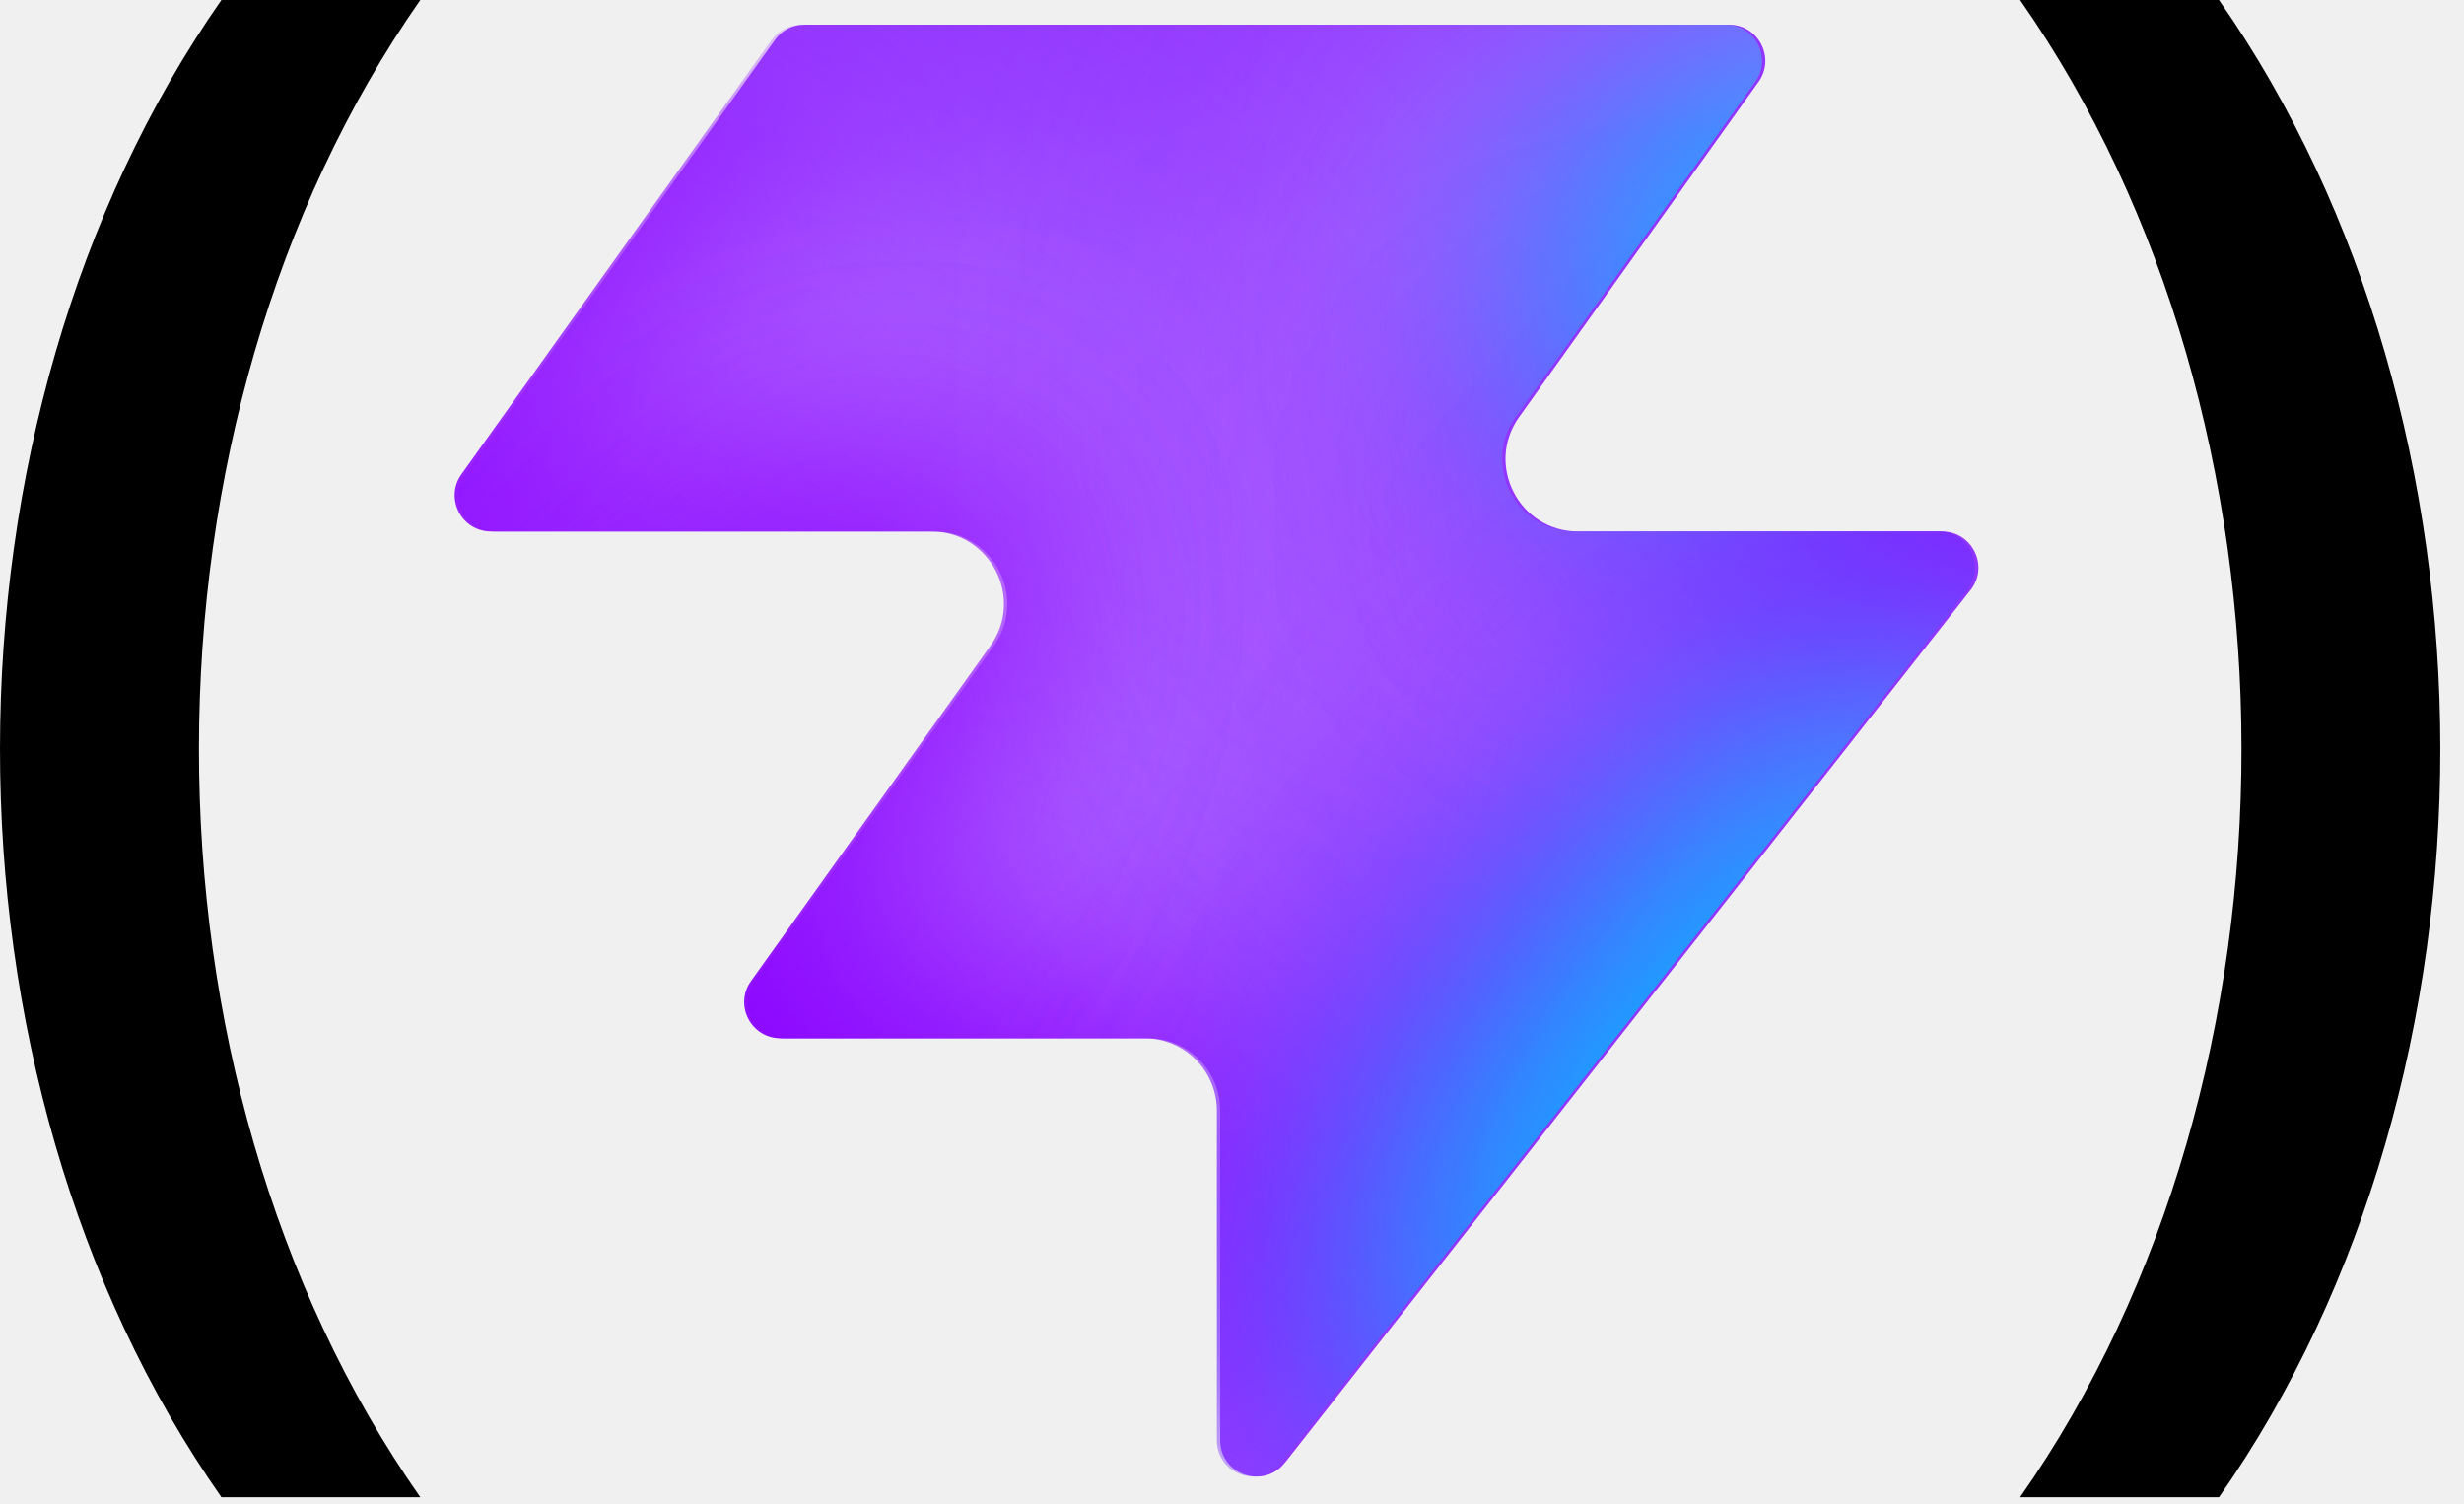
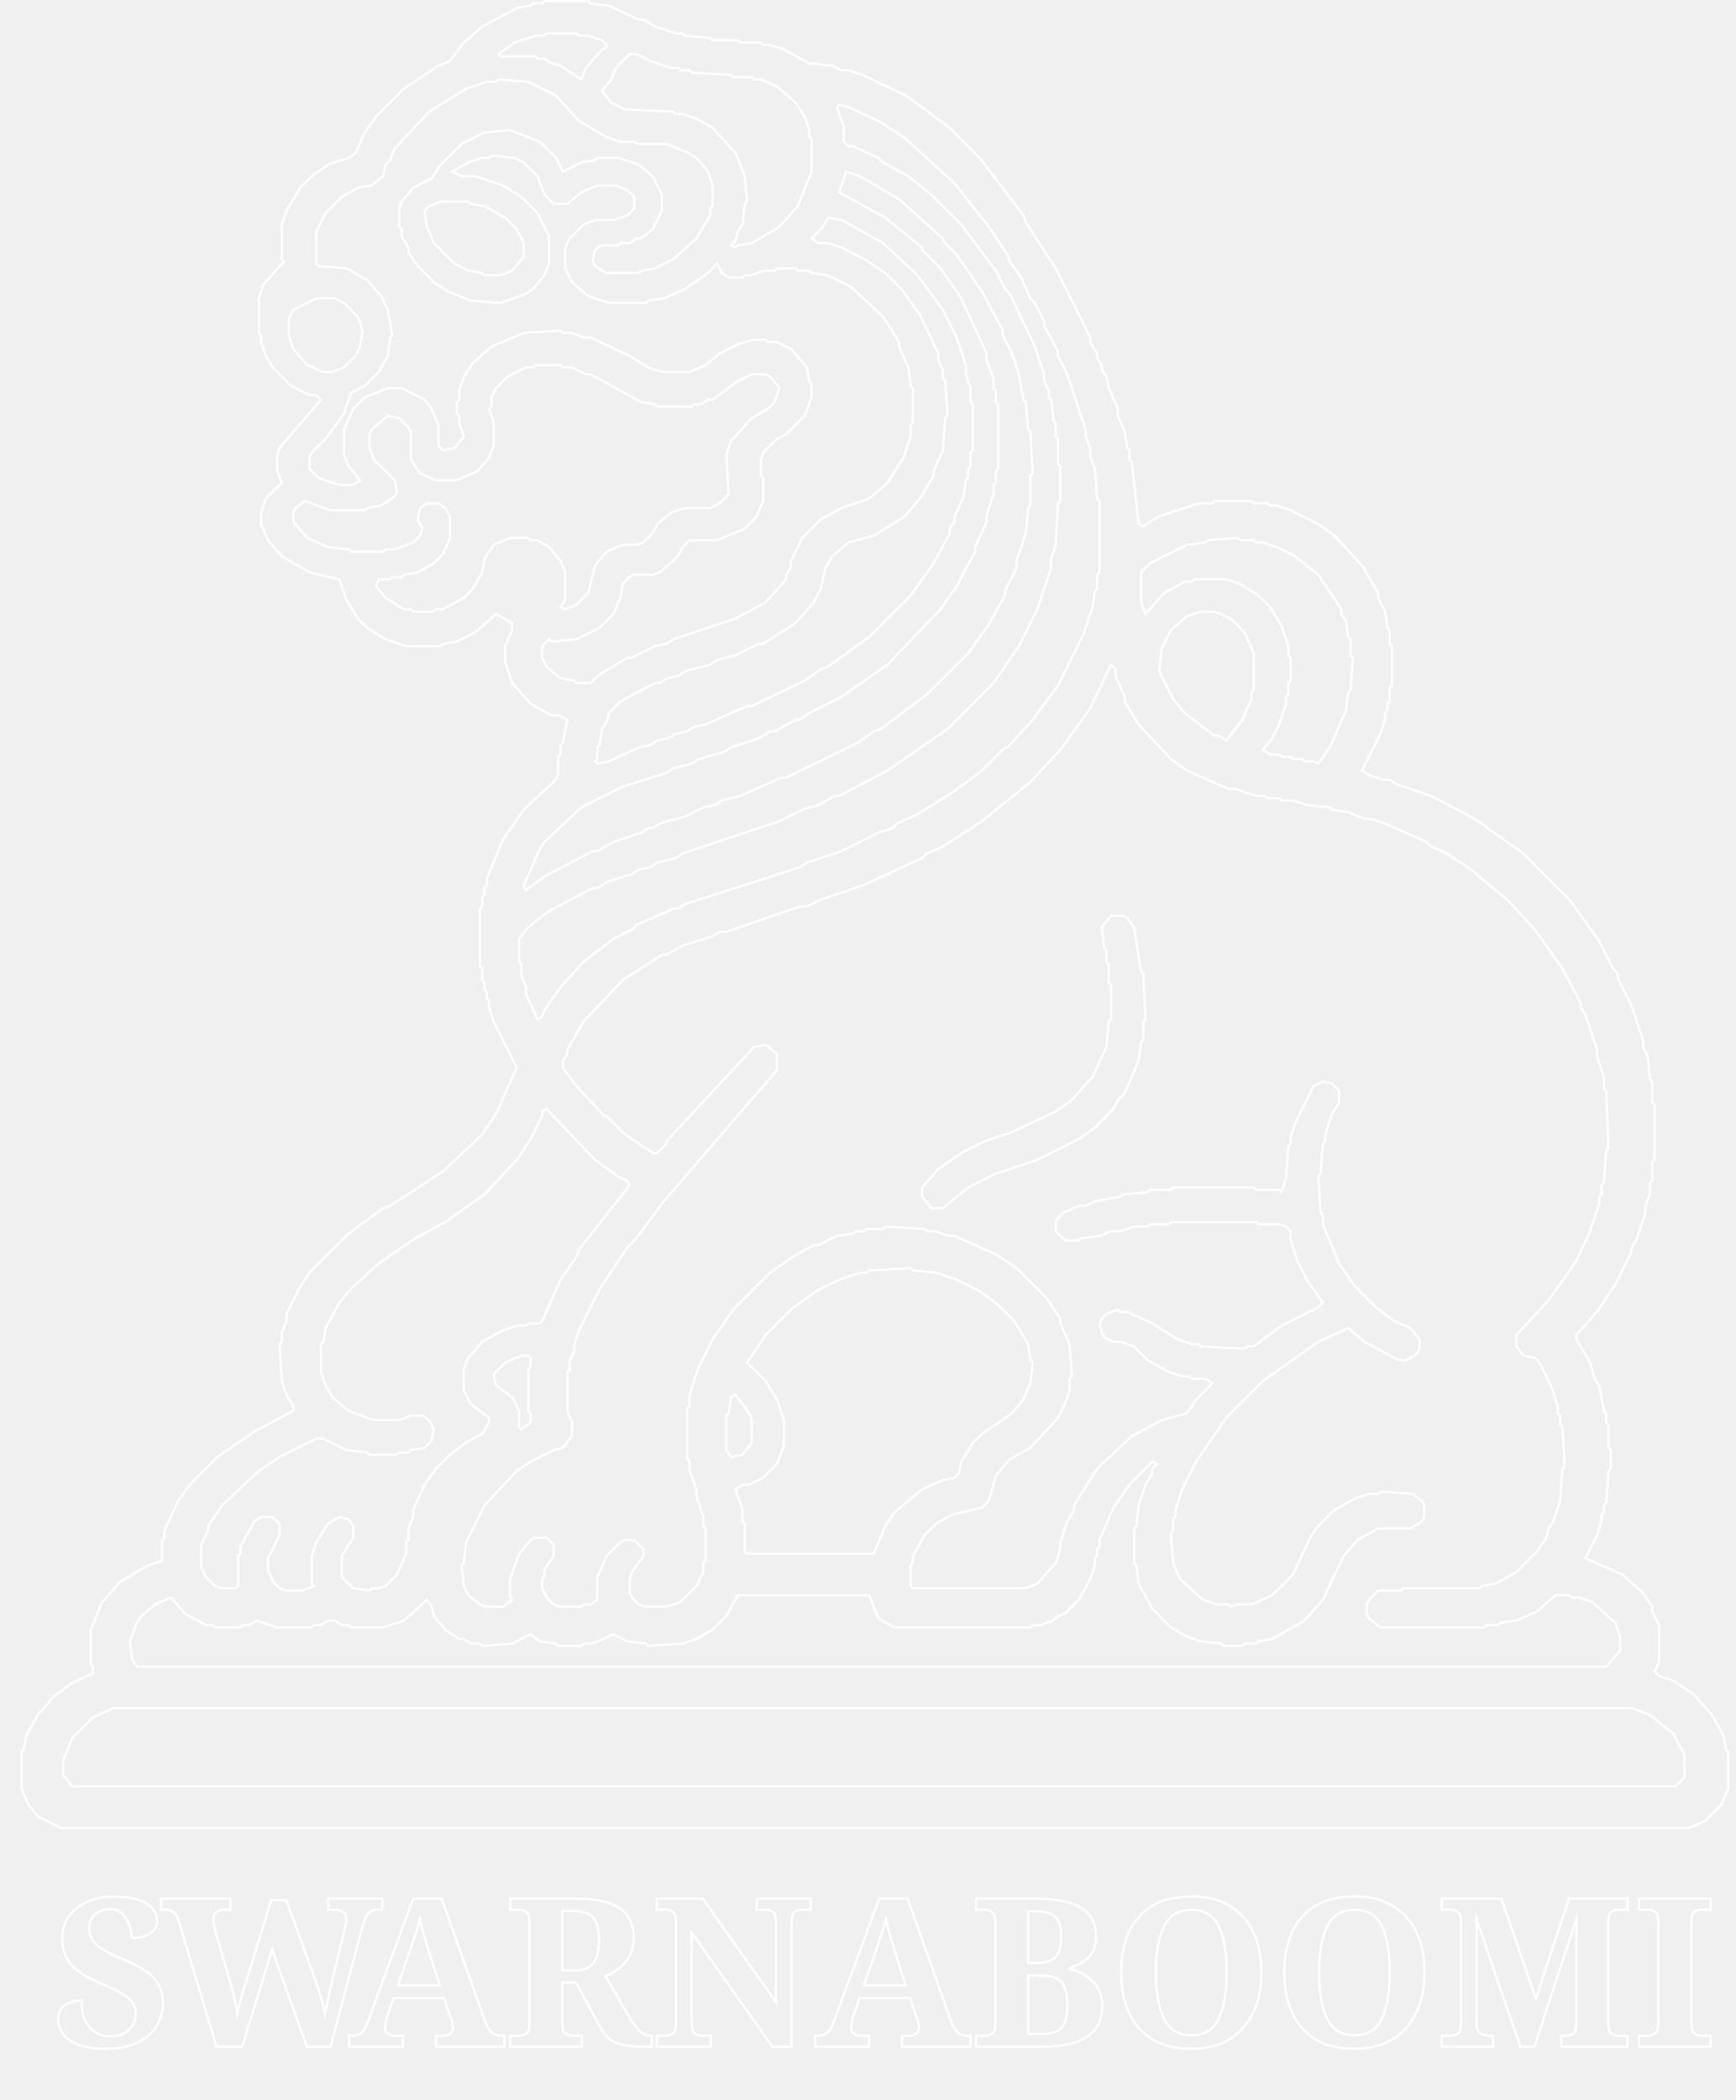
- <svg xmlns="http://www.w3.org/2000/svg" width="77" height="47" fill="none" aria-labelledby="vite-logo-title" viewBox="0 0 77 47">
-   <style>.parenthesis{fill:#000}@media (prefers-color-scheme:dark){.parenthesis{fill:#fff}}</style>
-   <path fill="#9135ff" d="M40.151 45.71c-.663.844-2.02.374-2.02-.699V34.708a2.26 2.26 0 0 0-2.262-2.262H24.493c-.92 0-1.457-1.04-.92-1.788l7.479-10.471c1.07-1.498 0-3.578-1.842-3.578H15.443c-.92 0-1.456-1.04-.92-1.788l9.696-13.576c.213-.297.556-.474.92-.474h28.894c.92 0 1.456 1.04.92 1.788l-7.48 10.472c-1.07 1.497 0 3.578 1.842 3.578h11.376c.944 0 1.474 1.087.89 1.83L40.153 45.712z" />
-   <mask id="a" width="48" height="47" x="14" y="0" maskUnits="userSpaceOnUse" style="mask-type:alpha">
-     <path fill="#000" d="M40.047 45.71c-.663.843-2.02.374-2.02-.699V34.708a2.26 2.26 0 0 0-2.262-2.262H24.389c-.92 0-1.457-1.04-.92-1.788l7.479-10.472c1.07-1.497 0-3.578-1.842-3.578H15.34c-.92 0-1.456-1.04-.92-1.788l9.696-13.575c.213-.297.556-.474.92-.474H53.93c.92 0 1.456 1.04.92 1.788L47.37 13.03c-1.07 1.498 0 3.578 1.842 3.578h11.376c.944 0 1.474 1.088.89 1.831L40.049 45.712z" />
-   </mask>
-   <g mask="url(#a)">
-     <g filter="url(#b)">
-       <ellipse cx="5.508" cy="14.704" fill="#eee6ff" rx="5.508" ry="14.704" transform="rotate(269.814 20.96 11.29)scale(-1 1)" />
-     </g>
-     <g filter="url(#c)">
-       <ellipse cx="10.399" cy="29.851" fill="#eee6ff" rx="10.399" ry="29.851" transform="rotate(89.814 -16.902 -8.275)scale(1 -1)" />
-     </g>
-     <g filter="url(#d)">
-       <ellipse cx="5.508" cy="30.487" fill="#8900ff" rx="5.508" ry="30.487" transform="rotate(89.814 -19.197 -7.127)scale(1 -1)" />
-     </g>
-     <g filter="url(#e)">
-       <ellipse cx="5.508" cy="30.599" fill="#8900ff" rx="5.508" ry="30.599" transform="rotate(89.814 -25.928 4.177)scale(1 -1)" />
-     </g>
-     <g filter="url(#f)">
-       <ellipse cx="5.508" cy="30.599" fill="#8900ff" rx="5.508" ry="30.599" transform="rotate(89.814 -25.738 5.52)scale(1 -1)" />
-     </g>
-     <g filter="url(#g)">
-       <ellipse cx="14.072" cy="22.078" fill="#eee6ff" rx="14.072" ry="22.078" transform="rotate(93.35 31.245 55.578)scale(-1 1)" />
-     </g>
-     <g filter="url(#h)">
-       <ellipse cx="3.47" cy="21.501" fill="#8900ff" rx="3.47" ry="21.501" transform="rotate(89.009 35.419 55.202)scale(-1 1)" />
-     </g>
-     <g filter="url(#i)">
-       <ellipse cx="3.47" cy="21.501" fill="#8900ff" rx="3.47" ry="21.501" transform="rotate(89.009 35.419 55.202)scale(-1 1)" />
-     </g>
-     <g filter="url(#j)">
-       <ellipse cx="14.592" cy="9.743" fill="#8900ff" rx="4.407" ry="29.108" transform="rotate(39.51 14.592 9.743)" />
-     </g>
-     <g filter="url(#k)">
-       <ellipse cx="61.728" cy="-5.321" fill="#8900ff" rx="4.407" ry="29.108" transform="rotate(37.892 61.728 -5.32)" />
-     </g>
-     <g filter="url(#l)">
-       <ellipse cx="55.618" cy="7.104" fill="#00c2ff" rx="5.971" ry="9.665" transform="rotate(37.892 55.618 7.104)" />
-     </g>
-     <g filter="url(#m)">
-       <ellipse cx="12.326" cy="39.103" fill="#8900ff" rx="4.407" ry="29.108" transform="rotate(37.892 12.326 39.103)" />
-     </g>
-     <g filter="url(#n)">
-       <ellipse cx="12.326" cy="39.103" fill="#8900ff" rx="4.407" ry="29.108" transform="rotate(37.892 12.326 39.103)" />
-     </g>
-     <g filter="url(#o)">
-       <ellipse cx="49.857" cy="30.678" fill="#8900ff" rx="4.407" ry="29.108" transform="rotate(37.892 49.857 30.678)" />
-     </g>
-     <g filter="url(#p)">
-       <ellipse cx="52.623" cy="33.171" fill="#00c2ff" rx="5.971" ry="15.297" transform="rotate(37.892 52.623 33.17)" />
-     </g>
+ <svg xmlns="http://www.w3.org/2000/svg" id="Layer_2" viewBox="0 0 753.7 911.63">
+   <defs>
+     <style>
+       .cls-1 {
+         fill-rule: evenodd;
+       }
+ 
+       .cls-1, .cls-2 {
+         fill: none;
+         stroke: #fff;
+         stroke-miterlimit: 10;
+       }
+ 
+       .cls-3 {
+         letter-spacing: -.08em;
+       }
+ 
+       .cls-2 {
+         font-family: Constantia-Bold, Constantia;
+         font-size: 90px;
+         font-weight: 700;
+       }
+     </style>
+   </defs>
+   <g id="lion">
+     <path id="lion-detail-01" class="cls-1" d="M209.37,11.5l-8,7-6,8-5,2-15,10-12,12-5,7-4,9-3,2-9,3-7,5-5,5-6,10-2,6v15l1,1-9,10-2,6v15l1,1v3l2,6,3,5,8,8,8,4h3l2,2-18,21-1,3v7l2,5-7,7-2,6v5l3,7,6,7,12,7,13,3,3,9,5,8,4,4,8,5,9,3h15l1-1,6-1,8-4,9-8,7,4v3l-3,7v7l3,9,8,9,9,5h3l4,2-2,10-1,1v4l-1,1v7l-1,3-14,13-9,13-7,17v3l-1,1v3l-1,1v4l-1,1v25l1,1v5l1,1v3l1,1v3l1,1v3l2,6,10,20-9,20-6,9-17,16-23,15-3,1-15,11-17,17-4,6-6,12v3l-2,5v4l-1,1,1,16,2,6,3,5v2l-17,9-16,11-12,12-5,7-6,13v3l-1,1v9l-6,2-12,7-8,9-5,12v15l1,1v3l-9,4-8,6-7,8-5,9-1,6-1,1v16l3,7,4,5,10,5h707l7-3,7-7,3-7v-16l-1-1-1-6-5-9-8-9-9-6-6-2-2-2,2-4v-16l-3-6v-2l-4-6-9-8-16-7,5-10,2-6v-3l1-1v-3l1-1,1-14,1-1v-8l-1-1v-10l-1-1v-4l-1-1-2-11-2-3-2-7-6-10v-2l9-10,8-12,7-14v-2l2-3,4-12v-3l2-5v-5l1-1v-8l1-1v-24l-1-1v-9l-1-1-1-10-2-4v-3l-5-15-6-12v-2l-2-2-6-12-13-18-20-20-21-15-19-10-15-5-3-2h-3l-6-2-3-2,8-16,2-6v-3l1-1v-3l1-1v-6l1-1v-17l-1-1v-6l-1-1-1-7-3-6v-2l-7-12-12-13-7-5-12-6-6-2h-3l-1-1h-6l-1-1h-16l-1,1h-6l-18,6-6,4-2-1-3-27-1-1v-4l-1-1-1-7-3-7v-3l-4-9-1-5-2-3v-2l-2-3v-2l-3-5v-2l-15-30-13-20-1-3-19-25-13-13-19-14-19-9-6-2h-3l-4-2-10-1-11-6-6-2h-3l-1-1h-9l-1-1h-11l-1-1-11-1-1-1h-3l-9-3-5-3h-2l-13-6-8-1-1-1h-19l-1,1h-4l-1,1-6,1-15,8ZM27.37,764.5l4-10,9-9,9-4h659l8,3,10,8,5,9v10l-4,4H31.37l-4-5v-6ZM319.37,605.5l6,8,1,3v10l-4,5-5,1-2-3v-15l1-1,1-7,2-1ZM229.37,588.5l1,1v4l-1,1v18l1,1v4l-4,3-1-1v-7l-3-6-7-5-1-5,5-5,7-3h3ZM440.37,573.5l6,10,1,7,1,1-1,9-3,7-5,6-13,9-4,4-5,8-1,5-2,2-5,1-9,4-12,10-4,6-5,12h-55l-1-1v-12l-1-1v-5l-3-9,3-2h3l6-3,6-6,3-8v-11l-3-9-5-8-8-8,8-12,11-11,11-8,10-5,9-3h3l1-1,18-1,1,1,10,1,9,3,10,5,8,6,7,7ZM237.37,481.5l21,22,11,8,3,1,1,2-22,28-1,3-7,10-8,18-1,1h-5l-1,1h-4l-6,2-9,5-6,7-2,5v9l3,6,8,6v2l-3,5-6,3-8,6-6,6-5,7-5,11v3l-2,5v5l-1,1v5l-4,9-5,5-3,1h-3l-1,1-7-1-5-5v-9l5-8v-5l-2-3-4-1-5,3-5,8-2,6v12l1,1-5,2h-7l-3-1-3-3-2-5v-5l5-10v-5l-3-3h-5l-3,2-6,11v3l-1,1v13l-1,1h-6l-3-1-4-4-2-4v-10l3-6v-2l6-9,16-15,9-6,16-8h3l10,5,9,1,1,1h12l1-1h4l1-1,6-1,3-3,1-5-2-4-3-2h-5l-5,2h-11l-11-4-7-6-3-5-2-6v-12l1-1,1-6,6-11,5-6,12-11,16-11,13-7,17-12,14-15,6-9,5-10v-2l2-1ZM686.37,435.5v2l2,3,5,15v3l3,9v5l1,1,1,25-1,1-1,14-1,1v4l-1,1v3l-4,12-6,13-12,17-14,15v5l3,4,5,1,2,2,5,10,3,9v3l1,1v4l1,1,1,17-1,1-1,14-3,9-2,3-1,4-4,6-9,9-9,5-6,1-1,1h-33l-1,1h-10l-4,4-1,2v4l1,2,5,4h45l1-1h5l1-1,7-1,9-4,8-7h6l1,1h3l6,2,10,9,2,6v6l-6,7H59.37l-2-3-1-8,3-8,2-3,6-5,7-3,6,7,9,5h3l1,1h11l1-1h3l3-2,9,3h15l1-1h3l3-2h3l3,2h3l1,1h14l9-3,10-9,2,3,1,4,5,6,6,4h2l3,2h4l1,1,13-1,8-4,4,3,7,1,1,1h10l1-1h4l9-4,6,3,8,1,1,1,15-1,6-2,7-4,6-6,5-9h57l4,10,7,4h59l1-1h3l6-2,2-2,3-1,6-6,5-9,2-6v-3l1-1v-3l1-1v-3l6-14,7-10,10-10,2,1-2,2v2l-3,5-3,9-1,9-1,1v15l1,1,1,8,6,11,8,8,7,4,6,2,9,1,1,1h8l1-1h5l1-1,6-1,14-8,8-9,9-19,6-7,9-5h14l5-3,1-2v-5l-1-2-4-3-14-1-1,1h-4l-6,2-9,5-7,7-3,4-8,17-9,9-9,4h-6l-3,1-1-1h-5l-6-2-10-9-3-7-1-13,1-1v-5l1-1v-3l3-9,6-12,13-19,16-16,24-17,13-6,7,6,15,8h3l4-2,2-3v-4l-4-5-7-3-8-6-9-9-7-10-7-17v-4l-1-1-1-16,1-1,1-13,1-1v-3l3-9,3-5v-5l-3-3-4-1-4,2-8,16-2,6v3l-1,1-1,14-2,6-1-1h-10l-1-1h-35l-1,1h-9l-1,1-11,1-1,1-11,2-4,2h-3l-7,3-3,4v4l4,4h6l1-1,8-1,5-2h4l6-2h6l1-1h8l1-1h37l1,1h9l3,1,2,2v4l3,9,4,8,7,10-2,2-16,8-12,9h-3l-1,1-19-1-1-1h-3l-6-2-11-7-11-5h-3l-1-1-5,2-2,2-1,3,2,5,4,2h3l6,2,6,6,9,5,6,2h3l1,1h6l3,2-7,7-4,6-11,3-13,7-15,14-10,16v2l-3,5-3,9v3l-2,6-8,9-5,2h-49l-1-1v-9l1-1v-3l5-9,5-5,7-4,13-3,3-3,3-11,6-7,9-5,12-13,3-6,2-6v-5l1-1-1-14-4-9v-2l-6-9-13-13-9-6-18-8h-3l-5-2h-4l-1-1-17-1-1,1h-7l-1,1h-4l-1,1-7,1-8,4h-2l-9,5-10,7-16,16-9,13-6,12-4,12v5l-1,1v22l1,1v4l3,8v3l3,9v4l1,1v14l-1,1v4l-3,6-7,7-6,2h-9l-3-1-3-3-1-2v-6l1-3,5-7v-3l-4-4h-4l-2,1-6,6-4,9v10l-3,2h-3l-1,1h-9l-3-1-3-3-2-4v-4l1-1v-3l4-6v-5l-3-3h-5l-2,1-5,6-4,11v7l1,2-4,3h-7l-3-1-5-4-2-4-1-9,1-1,1-9,8-16,14-15,6-4,10-5,4-1,4-5v-6l-2-5v-17l1-1v-4l2-4v-3l2-6,9-18,12-18,4-4,11-15,50-58v-7l-5-4-5,1-38,41v1l-4,4h-2l-12-8-8-8h-1l-12-13-6-8v-3l2-3v-2l7-12,17-18,17-11h2l7-4,13-4,3-2h3l32-11h3l6-3,18-6,26-12,2-2,7-3,17-11,21-17,13-14,13-18,9-19,2,2v3l4,9v2l6,10,14,15,7,5,18,8h3l9,3h4l1,1h5l1,1h5l6,2,10,1,1,1,7,1,7,3h3l6,2,18,8,2,2,5,2,11,7,17,14,12,13,12,17,8,15ZM489.37,398.5l-2-1h-5l-4,5,1,9,1,1v5l1,1v8l1,1v15l-1,1-1,11-6,13-9,10-7,5-19,9-12,4-10,5-10,7-7,8v4l4,5h5l11-9,12-6,18-6,18-9,7-5,8-8,2-4,3-3,6-14,1-8,1-1v-8l1-1-1-20-1-1-3-19-3-4ZM521.37,265.5h6l7,3,6,6,4,9v16l-1,1v3l-4,9-7,9-3-2h-2l-13-10-5-6-6-12,1-10,4-8,7-6,6-2ZM499.37,244.5l16-8,8-1,1-1,13-1,1,1h6l1,1h3l6,2,8,4,10,8,10,15v2l2,3,1,7,1,1v7l1,1-1,14-1,1-1,8-7,16-5,7-2-1h-4l-1-1h-4l-1-1h-4l-1-1h-4l-3-2,4-5,3-6,3-9v-3l1-1v-5l1-1v-10l-1-1v-4l-3-9-5-8-5-5-8-5-6-2h-14l-1,1h-3l-9,5-8,9-2-5v-13l4-4ZM338.37,168.5l-2,6-3,3-7,4-9,10-2,6,1,17-4,4-4,2h-11l-6,2-6,5-2,4-4,4-3,1h-6l-7,3-5,6-3,12-5,5-5,2-2-1,2-3v-12l-2-5-5-6-5-3h-3l-1-1h-8l-7,3-4,6-1,6-4,7-4,4-9,5h-3l-1,1h-9l-1-1h-3l-8-5-4-5,1-3h5l1-1h4l1-1,6-1,7-4,4-4,3-7v-9l-2-4-3-2h-5l-3,2-1,5,2,4-1,3-3,3-8,3h-4l-1,1h-14l-1-1-9-1-9-4-6-7v-4l1-2,4-3,11,4h15l1-1,6-1,6-4,1-2-1-5-9-9-2-5v-6l1-2,7-6,5,1,4,4,1,2v12l4,6,7,3h9l9-4,5-6,2-5v-10l-2-6,1-1v-4l2-4,5-5,8-4h3l1-1h11l1,1h4l6,3h2l22,12,6,1,1,1h15l1-1h3l3-2h2l11-8,6-3h6l2,1,4,5ZM137.37,129.5h8l4,2,6,6,2,6-1,7-2,4-5,5-5,2h-4l-7-3-6-7-2-6v-7l2-4,10-5ZM365.37,95.5l18,10,15,14,11,15,6,12,4,12v4l2,6v6l1,1v20l-1,1v6l-1,1v4l-1,1-1,7-4,9v2l-2,3v2l-7,13-10,14-18,18-18,13-3,1-7,5-23,11h-2l-18,8-5,1-3,2-5,1-3,2-5,1-3,2-5,1-13,6-5,1-1-1,1-1v-5l1-1,1-7,2-3,1-4,5-5,15-8h2l3-2,5-1,3-2,11-3,3-2,8-2,10-5h2l14-9,8-9,3-6,2-9,3-5,7-6,11-3,13-8,7-8,6-10v-2l4-9,1-14,1-1-1-15-1-1v-4l-2-4v-3l-8-17-8-11-7-7-9-6-10-5-6-2h-4l-3-2,5-5,2-4,6,1ZM184.37,91.5l2-2,5-2h12l1,1,6,1,9,5,5,5,3,6v6l-5,6-5,2h-7l-1-1-6-1-6-3-9-9-3-7-1-7ZM373.37,76.5l17,10,19,17v1l6,6,11,16,9,17v2l4,8,3,9,2,11,1,1,1,12,1,1,1,18-1,1v13l-1,1-1,11-4,12v3l-5,10v2l-8,14-8,11-18,18-20,15-3,1-7,5-31,15h-2l-18,8-8,2-3,2-5,1-8,4-11,3-3,2h-2l-3,2-12,4-7,4h-2l-21,11-8,6-1-2,7-16,2-3,16-15,18-9,19-6,3-2,8-2,3-2,11-3,3-2,12-4,5-3h2l9-5h2l4-3,14-7,20-14,23-24,7-10,8-15v-2l5-11v-3l3-9v-4l1-1v-5l1-1v-28l-1-1v-5l-1-1v-4l-3-8v-3l-11-24-9-13-8-8v-1l-16-13-20-11,3-9,6,2ZM368.37,46.5l13,6,11,7,22,20,15,19,8,12,1,3,5,7,4,9,2,2,4,8v2l6,11v2l4,8,8,24v3l2,5v4l2,5,1,13,1,1v31l-1,1v6l-1,1-1,7-4,12-11,22-11,15-11,12h-1l-10,10-12,9-16,10-9,4-2,2-6,2-16,8-15,5-3,2-50,16-3,2h-2l-16,7-2,2-8,4-13,10-10,11-7,10-1,3-2,1-5-11v-3l-2-5v-5l-1-1v-10l4-5,9-7,19-10h2l5-3,10-3,3-2,5-1,3-2,8-2,3-2,42-14,10-5,7-2,7-4h2l21-11,26-18,20-20,11-16,8-16,6-18v-4l2-6,1-18,1-1v-15l-1-1v-11l-1-1v-6l-1-1-1-9-1-1v-3l-2-4v-3l-4-12-11-23-2-2-4-8-15-20-13-13-10-8-11-6-2-2-11-5h-2l-2-2v-6l-3-9,1-1,4,1ZM216.37,34.5l13,1,12,6,10,11,12,7,6,2h6l1,1h13l10,4,4,3,4,5,2,6v9l-1,1v3l-6,10-10,9-8,4-6,1-1,1h-14l-5-3-1-2,1-5,3-2h7l1-1h4l3-2h2l5-4,4-8v-7l-4-8-6-5-9-3h-9l-1,1-6,1-8,4-3-6-7-7-13-5-11,1-10,5-9,9-4,6-8,4-5,6-1,3v8l1,1v3l3,5v2l4,6,7,7,6,4,10,4,13,1,11-4,3-2,5-6,2-5v-12l-5-10-7-7-8-5-12-4h-6l-4-2,7-4,6-2h3l1-1,10,1,4,2,6,6,3,8,4,4h6l6-5,7-3h8l5,2,3,3v5l-3,3-6,2h-8l-5,2-6,6-2,4v9l3,6,7,6,9,3h16l1-1,7-1,9-4,10-7,4-4,2,4,3,2h6l1-1h3l5-2h5l1-1h8l1,1h5l1,1,7,1,10,5,14,13,7,11v2l4,9,1,8,1,1v15l-1,1v5l-3,9-7,11-8,7-12,4-9,5-8,8-5,10v3l-2,3v2l-9,10-13,7-27,9-3,2-5,1-10,5h-2l-13,8-3,3h-6l-1-1-6-1-6-5-2-4v-5l3-3,1,1,11-1,10-5,6-6,3-7,1-6,3-3,2-1h8l3-1,8-7,2-4,3-3h12l12-5,5-5,3-7v-10l-1-1v-7l1-3,6-6,4-2,8-8,3-8v-6l-1-1-1-6-7-8-6-3h-4l-1-1h-6l-6,2-8,4-6,5-7,3h-12l-6-2-8-5-17-8h-3l-5-2h-4l-1-1-16,1-14,6-8,7-4,6-2,6v4l-1,1v5l1,1v3l2,6-4,5-5,1-2-2v-9l-3-7-3-4-10-5h-6l-10,4-5,5-4,9v11l2,5,5,6-3,2h-6l-9-3-4-4v-5l1-2,6-6,8-11,3-9,6-3,6-6,4-7,1-8,1-1-2-11-3-6-6-7-9-5-12-1-1-1v-14l4-8,7-7,7-4,6-1,5-4,1-5,2-2,2-5,15-16,16-10,9-3h4l1-1ZM273.37,23.5h3l6,3,9,3h3l1,1h4l1,1,17,1,1,1h8l1,1h3l7,3,8,7,4,6,2,6v3l1,1v14l-6,15-8,9-12,7-6,1-1,1-2-1,2-2,1-4,2-3,1-9,1-1-1-11-4-10-10-11-7-4-6-2h-3l-1-1-21-1-6-3-4-5,4-5,2-5,6-6ZM216.37,23.5l7-5,9-3h4l1-1h13l1,1h4l6,2,2,2v1l-2,1-7,8-2,5-9-6-4-1-3-2h-3l-1-1h-15l-1-1Z" />
  </g>
-   <path d="M6.919 0c-9.198 13.166-9.252 33.575 0 46.789h6.215c-9.25-13.214-9.196-33.623 0-46.789zm62.424 0h-6.215c9.198 13.166 9.252 33.575 0 46.789h6.215c9.25-13.214 9.196-33.623 0-46.789" class="parenthesis" />
-   <defs>
-     <filter id="b" width="60.045" height="41.654" x="-5.564" y="16.92" color-interpolation-filters="sRGB" filterUnits="userSpaceOnUse">
-       <feFlood flood-opacity="0" result="BackgroundImageFix" />
-       <feBlend in="SourceGraphic" in2="BackgroundImageFix" result="shape" />
-       <feGaussianBlur result="effect1_foregroundBlur_2002_17286" stdDeviation="7.659" />
-     </filter>
-     <filter id="c" width="90.34" height="51.437" x="-40.407" y="-6.762" color-interpolation-filters="sRGB" filterUnits="userSpaceOnUse">
-       <feFlood flood-opacity="0" result="BackgroundImageFix" />
-       <feBlend in="SourceGraphic" in2="BackgroundImageFix" result="shape" />
-       <feGaussianBlur result="effect1_foregroundBlur_2002_17286" stdDeviation="7.659" />
-     </filter>
-     <filter id="d" width="79.355" height="29.4" x="-35.435" y="2.801" color-interpolation-filters="sRGB" filterUnits="userSpaceOnUse">
-       <feFlood flood-opacity="0" result="BackgroundImageFix" />
-       <feBlend in="SourceGraphic" in2="BackgroundImageFix" result="shape" />
-       <feGaussianBlur result="effect1_foregroundBlur_2002_17286" stdDeviation="4.596" />
-     </filter>
-     <filter id="e" width="79.579" height="29.4" x="-30.84" y="20.8" color-interpolation-filters="sRGB" filterUnits="userSpaceOnUse">
-       <feFlood flood-opacity="0" result="BackgroundImageFix" />
-       <feBlend in="SourceGraphic" in2="BackgroundImageFix" result="shape" />
-       <feGaussianBlur result="effect1_foregroundBlur_2002_17286" stdDeviation="4.596" />
-     </filter>
-     <filter id="f" width="79.579" height="29.4" x="-29.307" y="21.949" color-interpolation-filters="sRGB" filterUnits="userSpaceOnUse">
-       <feFlood flood-opacity="0" result="BackgroundImageFix" />
-       <feBlend in="SourceGraphic" in2="BackgroundImageFix" result="shape" />
-       <feGaussianBlur result="effect1_foregroundBlur_2002_17286" stdDeviation="4.596" />
-     </filter>
-     <filter id="g" width="74.749" height="58.852" x="29.961" y="-17.13" color-interpolation-filters="sRGB" filterUnits="userSpaceOnUse">
-       <feFlood flood-opacity="0" result="BackgroundImageFix" />
-       <feBlend in="SourceGraphic" in2="BackgroundImageFix" result="shape" />
-       <feGaussianBlur result="effect1_foregroundBlur_2002_17286" stdDeviation="7.659" />
-     </filter>
-     <filter id="h" width="61.377" height="25.362" x="37.754" y="3.055" color-interpolation-filters="sRGB" filterUnits="userSpaceOnUse">
-       <feFlood flood-opacity="0" result="BackgroundImageFix" />
-       <feBlend in="SourceGraphic" in2="BackgroundImageFix" result="shape" />
-       <feGaussianBlur result="effect1_foregroundBlur_2002_17286" stdDeviation="4.596" />
-     </filter>
-     <filter id="i" width="61.377" height="25.362" x="37.754" y="3.055" color-interpolation-filters="sRGB" filterUnits="userSpaceOnUse">
-       <feFlood flood-opacity="0" result="BackgroundImageFix" />
-       <feBlend in="SourceGraphic" in2="BackgroundImageFix" result="shape" />
-       <feGaussianBlur result="effect1_foregroundBlur_2002_17286" stdDeviation="4.596" />
-     </filter>
-     <filter id="j" width="56.045" height="63.649" x="-13.43" y="-22.082" color-interpolation-filters="sRGB" filterUnits="userSpaceOnUse">
-       <feFlood flood-opacity="0" result="BackgroundImageFix" />
-       <feBlend in="SourceGraphic" in2="BackgroundImageFix" result="shape" />
-       <feGaussianBlur result="effect1_foregroundBlur_2002_17286" stdDeviation="4.596" />
-     </filter>
-     <filter id="k" width="54.814" height="64.646" x="34.321" y="-37.644" color-interpolation-filters="sRGB" filterUnits="userSpaceOnUse">
-       <feFlood flood-opacity="0" result="BackgroundImageFix" />
-       <feBlend in="SourceGraphic" in2="BackgroundImageFix" result="shape" />
-       <feGaussianBlur result="effect1_foregroundBlur_2002_17286" stdDeviation="4.596" />
-     </filter>
-     <filter id="l" width="33.541" height="35.313" x="38.847" y="-10.552" color-interpolation-filters="sRGB" filterUnits="userSpaceOnUse">
-       <feFlood flood-opacity="0" result="BackgroundImageFix" />
-       <feBlend in="SourceGraphic" in2="BackgroundImageFix" result="shape" />
-       <feGaussianBlur result="effect1_foregroundBlur_2002_17286" stdDeviation="4.596" />
-     </filter>
-     <filter id="m" width="54.814" height="64.646" x="-15.081" y="6.78" color-interpolation-filters="sRGB" filterUnits="userSpaceOnUse">
-       <feFlood flood-opacity="0" result="BackgroundImageFix" />
-       <feBlend in="SourceGraphic" in2="BackgroundImageFix" result="shape" />
-       <feGaussianBlur result="effect1_foregroundBlur_2002_17286" stdDeviation="4.596" />
-     </filter>
-     <filter id="n" width="54.814" height="64.646" x="-15.081" y="6.78" color-interpolation-filters="sRGB" filterUnits="userSpaceOnUse">
-       <feFlood flood-opacity="0" result="BackgroundImageFix" />
-       <feBlend in="SourceGraphic" in2="BackgroundImageFix" result="shape" />
-       <feGaussianBlur result="effect1_foregroundBlur_2002_17286" stdDeviation="4.596" />
-     </filter>
-     <filter id="o" width="54.814" height="64.646" x="22.45" y="-1.645" color-interpolation-filters="sRGB" filterUnits="userSpaceOnUse">
-       <feFlood flood-opacity="0" result="BackgroundImageFix" />
-       <feBlend in="SourceGraphic" in2="BackgroundImageFix" result="shape" />
-       <feGaussianBlur result="effect1_foregroundBlur_2002_17286" stdDeviation="4.596" />
-     </filter>
-     <filter id="p" width="39.409" height="43.623" x="32.919" y="11.36" color-interpolation-filters="sRGB" filterUnits="userSpaceOnUse">
-       <feFlood flood-opacity="0" result="BackgroundImageFix" />
-       <feBlend in="SourceGraphic" in2="BackgroundImageFix" result="shape" />
-       <feGaussianBlur result="effect1_foregroundBlur_2002_17286" stdDeviation="4.596" />
-     </filter>
-   </defs>
+   <text class="cls-2" transform="translate(22.52 888.49)">
+     <tspan x="0" y="0">S</tspan>
+     <tspan class="cls-3" x="47.46" y="0">W</tspan>
+     <tspan x="128.72" y="0">ARNABOOMI</tspan>
+   </text>
</svg>
